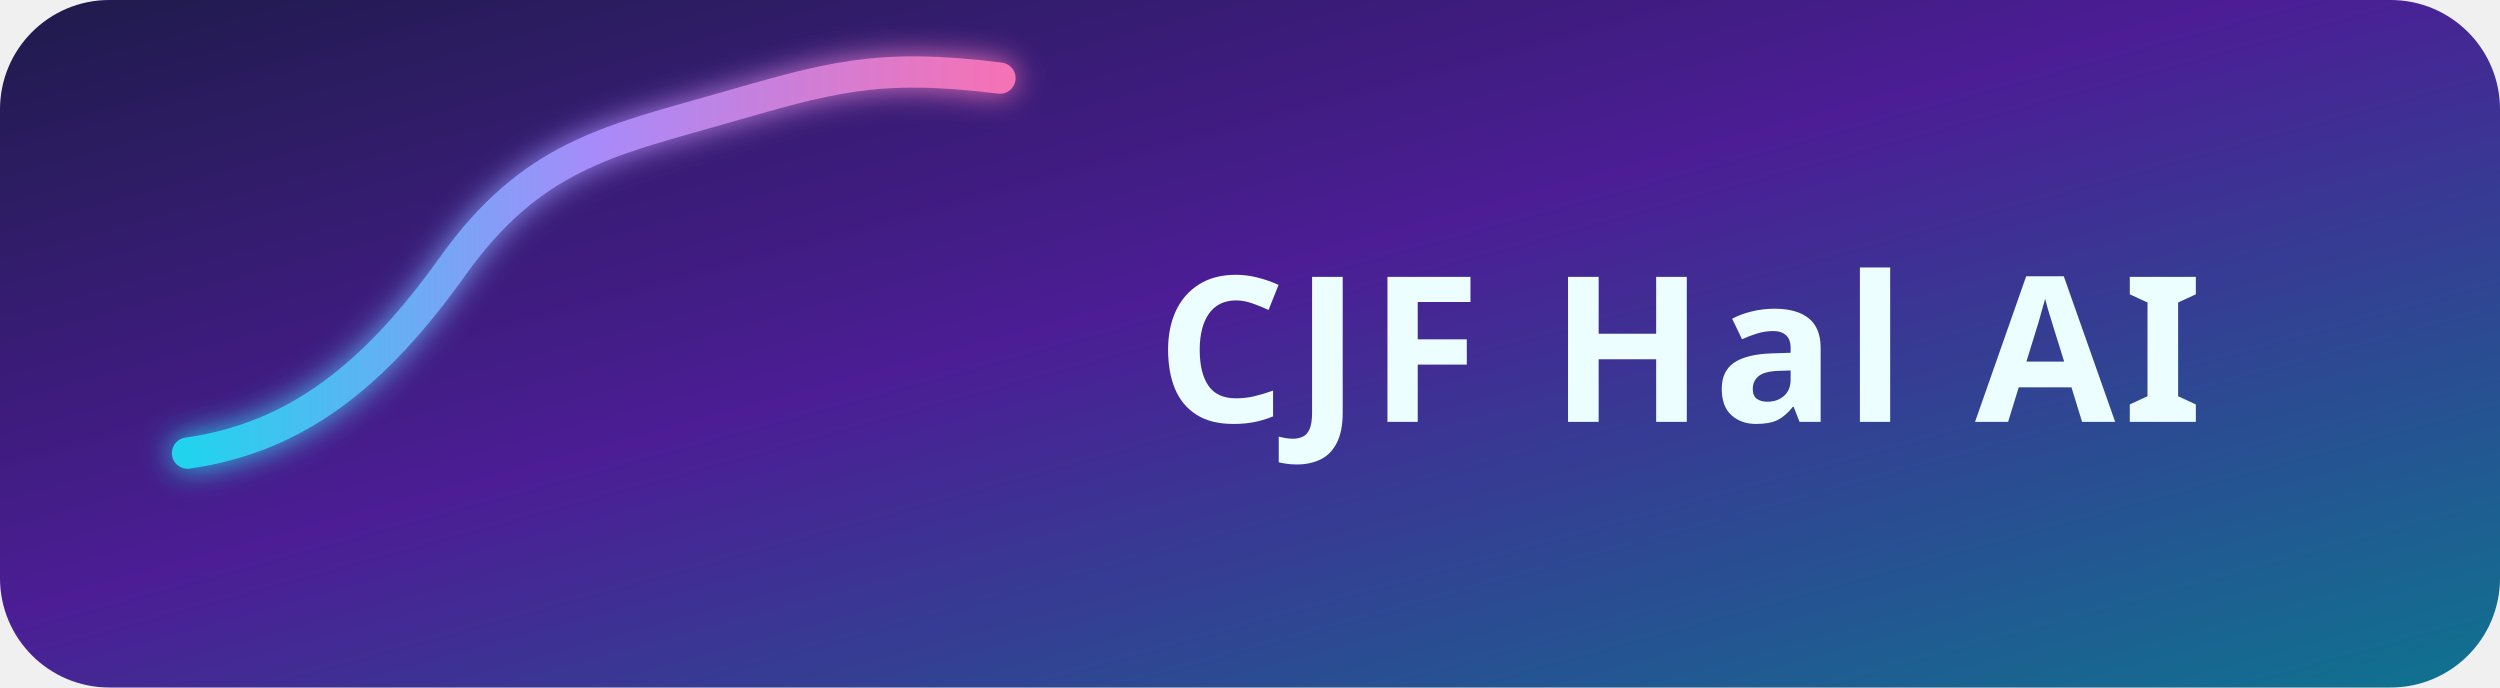
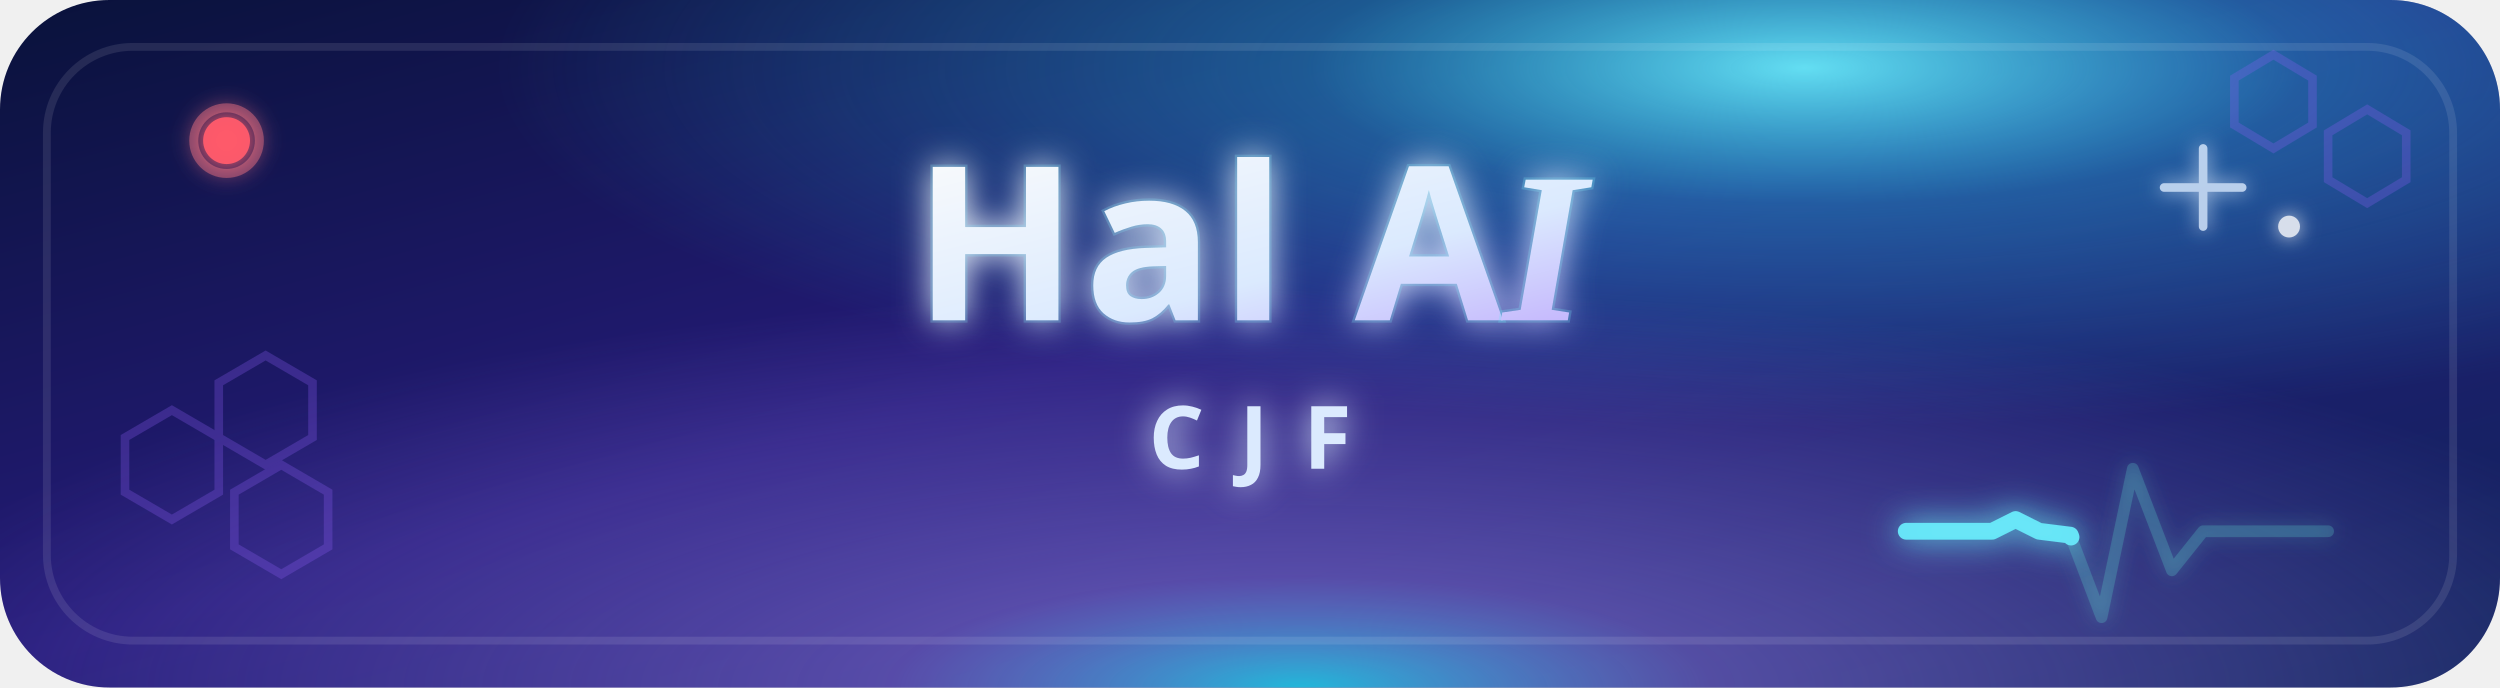
<svg xmlns="http://www.w3.org/2000/svg" viewBox="0 0 320 88" width="320" height="88" role="img" aria-labelledby="title desc">
  <defs>
    <linearGradient id="bg" x1="0%" y1="0%" x2="100%" y2="100%">
-       <stop offset="0%" style="stop-color:#1e1b4b" />
-       <stop offset="45%" style="stop-color:#4c1d95" />
-       <stop offset="100%" style="stop-color:#0e7490" />
+       <stop offset="0%" style="stop-color:#09123a" />
+       <stop offset="48%" style="stop-color:#251b7a" />
+       <stop offset="100%" style="stop-color:#0f2459" />
    </linearGradient>
-     <linearGradient id="arc" x1="0%" y1="0%" x2="100%" y2="0%">
-       <stop offset="0%" style="stop-color:#22d3ee" />
-       <stop offset="50%" style="stop-color:#a78bfa" />
-       <stop offset="100%" style="stop-color:#f472b6" />
+     <radialGradient id="topGlow" cx="72%" cy="10%" r="52%">
+       <stop offset="0%" style="stop-color:#67e8f9;stop-opacity:0.95" />
+       <stop offset="38%" style="stop-color:#22d3ee;stop-opacity:0.35" />
+       <stop offset="100%" style="stop-color:#22d3ee;stop-opacity:0" />
+     </radialGradient>
+     <radialGradient id="bottomGlow" cx="52%" cy="100%" r="58%">
+       <stop offset="0%" style="stop-color:#22d3ee;stop-opacity:0.85" />
+       <stop offset="28%" style="stop-color:#a78bfa;stop-opacity:0.42" />
+       <stop offset="100%" style="stop-color:#a78bfa;stop-opacity:0" />
+     </radialGradient>
+     <linearGradient id="textFill" x1="0%" y1="0%" x2="100%" y2="100%">
+       <stop offset="0%" style="stop-color:#f8fafc" />
+       <stop offset="62%" style="stop-color:#dbeafe" />
+       <stop offset="100%" style="stop-color:#c4b5fd" />
    </linearGradient>
    <filter id="glow" x="-40%" y="-40%" width="180%" height="180%">
-       <feGaussianBlur stdDeviation="2" result="b" />
+       <feGaussianBlur stdDeviation="2.2" result="b" />
+       <feMerge>
+         <feMergeNode in="b" />
+         <feMergeNode in="SourceGraphic" />
+       </feMerge>
+     </filter>
+     <filter id="softGlow" x="-40%" y="-40%" width="180%" height="180%">
+       <feGaussianBlur stdDeviation="1.2" result="b" />
      <feMerge>
        <feMergeNode in="b" />
        <feMergeNode in="SourceGraphic" />
      </feMerge>
    </filter>
  </defs>
  <rect width="320" height="88" rx="14" fill="url(#bg)" />
-   <path d="M 24 58 C 38 56 48 48 58 34 S 78 18 92 14 112 8 128 10" fill="none" stroke="url(#arc)" stroke-width="4" stroke-linecap="round" filter="url(#glow)" />
-   <text x="148" y="54" fill="#ecfeff" font-family="Segoe UI, system-ui, sans-serif" font-size="26" font-weight="700" letter-spacing="0.04em">CJF Hal AI</text>
+   <rect width="320" height="88" rx="14" fill="url(#topGlow)" />
+   <rect width="320" height="88" rx="14" fill="url(#bottomGlow)" />
+   <rect x="6" y="6" width="308" height="76" rx="11" fill="none" stroke="#ffffff" opacity="0.1" />
+   <g filter="url(#softGlow)">
+     <circle cx="29" cy="18" r="3" fill="#ff5a6b" opacity="0.96">
+       <animate attributeName="opacity" values="0.08;1;0.08" dur="2.6s" repeatCount="indefinite" />
+     </circle>
+     <circle cx="29" cy="18" r="4.2" fill="none" stroke="#ff7b88" stroke-width="1.15" opacity="0.42">
+       <animate attributeName="r" values="4.2;7.1;4.2" dur="2.6s" repeatCount="indefinite" />
+       <animate attributeName="opacity" values="0.04;0.16;0.04" dur="2.6s" repeatCount="indefinite" />
+     </circle>
+   </g>
+   <g opacity="0.28" stroke="#8b5cf6" stroke-width="1.1" fill="none">
+     <path d="M16 56l6-3.5 6 3.5v7l-6 3.5-6-3.5z" />
+     <path d="M30 63l6-3.5 6 3.5v7l-6 3.5-6-3.5z" />
+     <path d="M28 49l6-3.5 6 3.5v7l-6 3.5-6-3.5z" />
+     <path d="M286 10l5-3 5 3v6l-5 3-5-3z" />
+     <path d="M298 17l5-3 5 3v6l-5 3-5-3z" />
+   </g>
+   <g filter="url(#softGlow)" opacity="0.82">
+     <path d="M277 24h10M282 19v10" stroke="#dbeafe" stroke-width="1.1" stroke-linecap="round" />
+     <circle cx="293" cy="29" r="1.4" fill="#ffffff" />
+   </g>
+   <g filter="url(#glow)">
+     <text x="160" y="41" fill="url(#textFill)" stroke="#67e8f9" stroke-opacity="0.24" stroke-width="0.6" paint-order="stroke" text-anchor="middle" font-family="Segoe UI, system-ui, sans-serif" font-size="27.5" font-weight="700" letter-spacing="0.03em">Hal A<tspan font-family="Georgia, 'Times New Roman', serif" font-style="italic">I</tspan>
+     </text>
+     <text x="160" y="60" fill="#dbeafe" text-anchor="middle" font-family="Segoe UI, system-ui, sans-serif" font-size="11.2" font-weight="700" letter-spacing="0.4em">CJF</text>
+   </g>
+   <g filter="url(#softGlow)">
+     <path d="M244 68h11l3-1.5 3 1.5 4 0.5 4 10.5 4-19 5 13 4-5h16" fill="none" stroke="#5eead4" stroke-width="1.5" stroke-linecap="round" stroke-linejoin="round" opacity="0.22" />
+   </g>
+   <g filter="url(#glow)">
+     <path d="M244 68h11l3-1.5 3 1.5 4 0.5 4 10.5 4-19 5 13 4-5h16" fill="none" stroke="#67e8f9" stroke-width="2.15" stroke-linecap="round" stroke-linejoin="round" pathLength="100" stroke-dasharray="22 78" stroke-dashoffset="100" opacity="0.96">
+       <animate attributeName="stroke-dashoffset" from="100" to="0" dur="3.2s" repeatCount="indefinite" />
+       <animate attributeName="opacity" values="0;0;0.95;1;0.88;0" dur="3.2s" repeatCount="indefinite" />
+     </path>
+   </g>
</svg>
